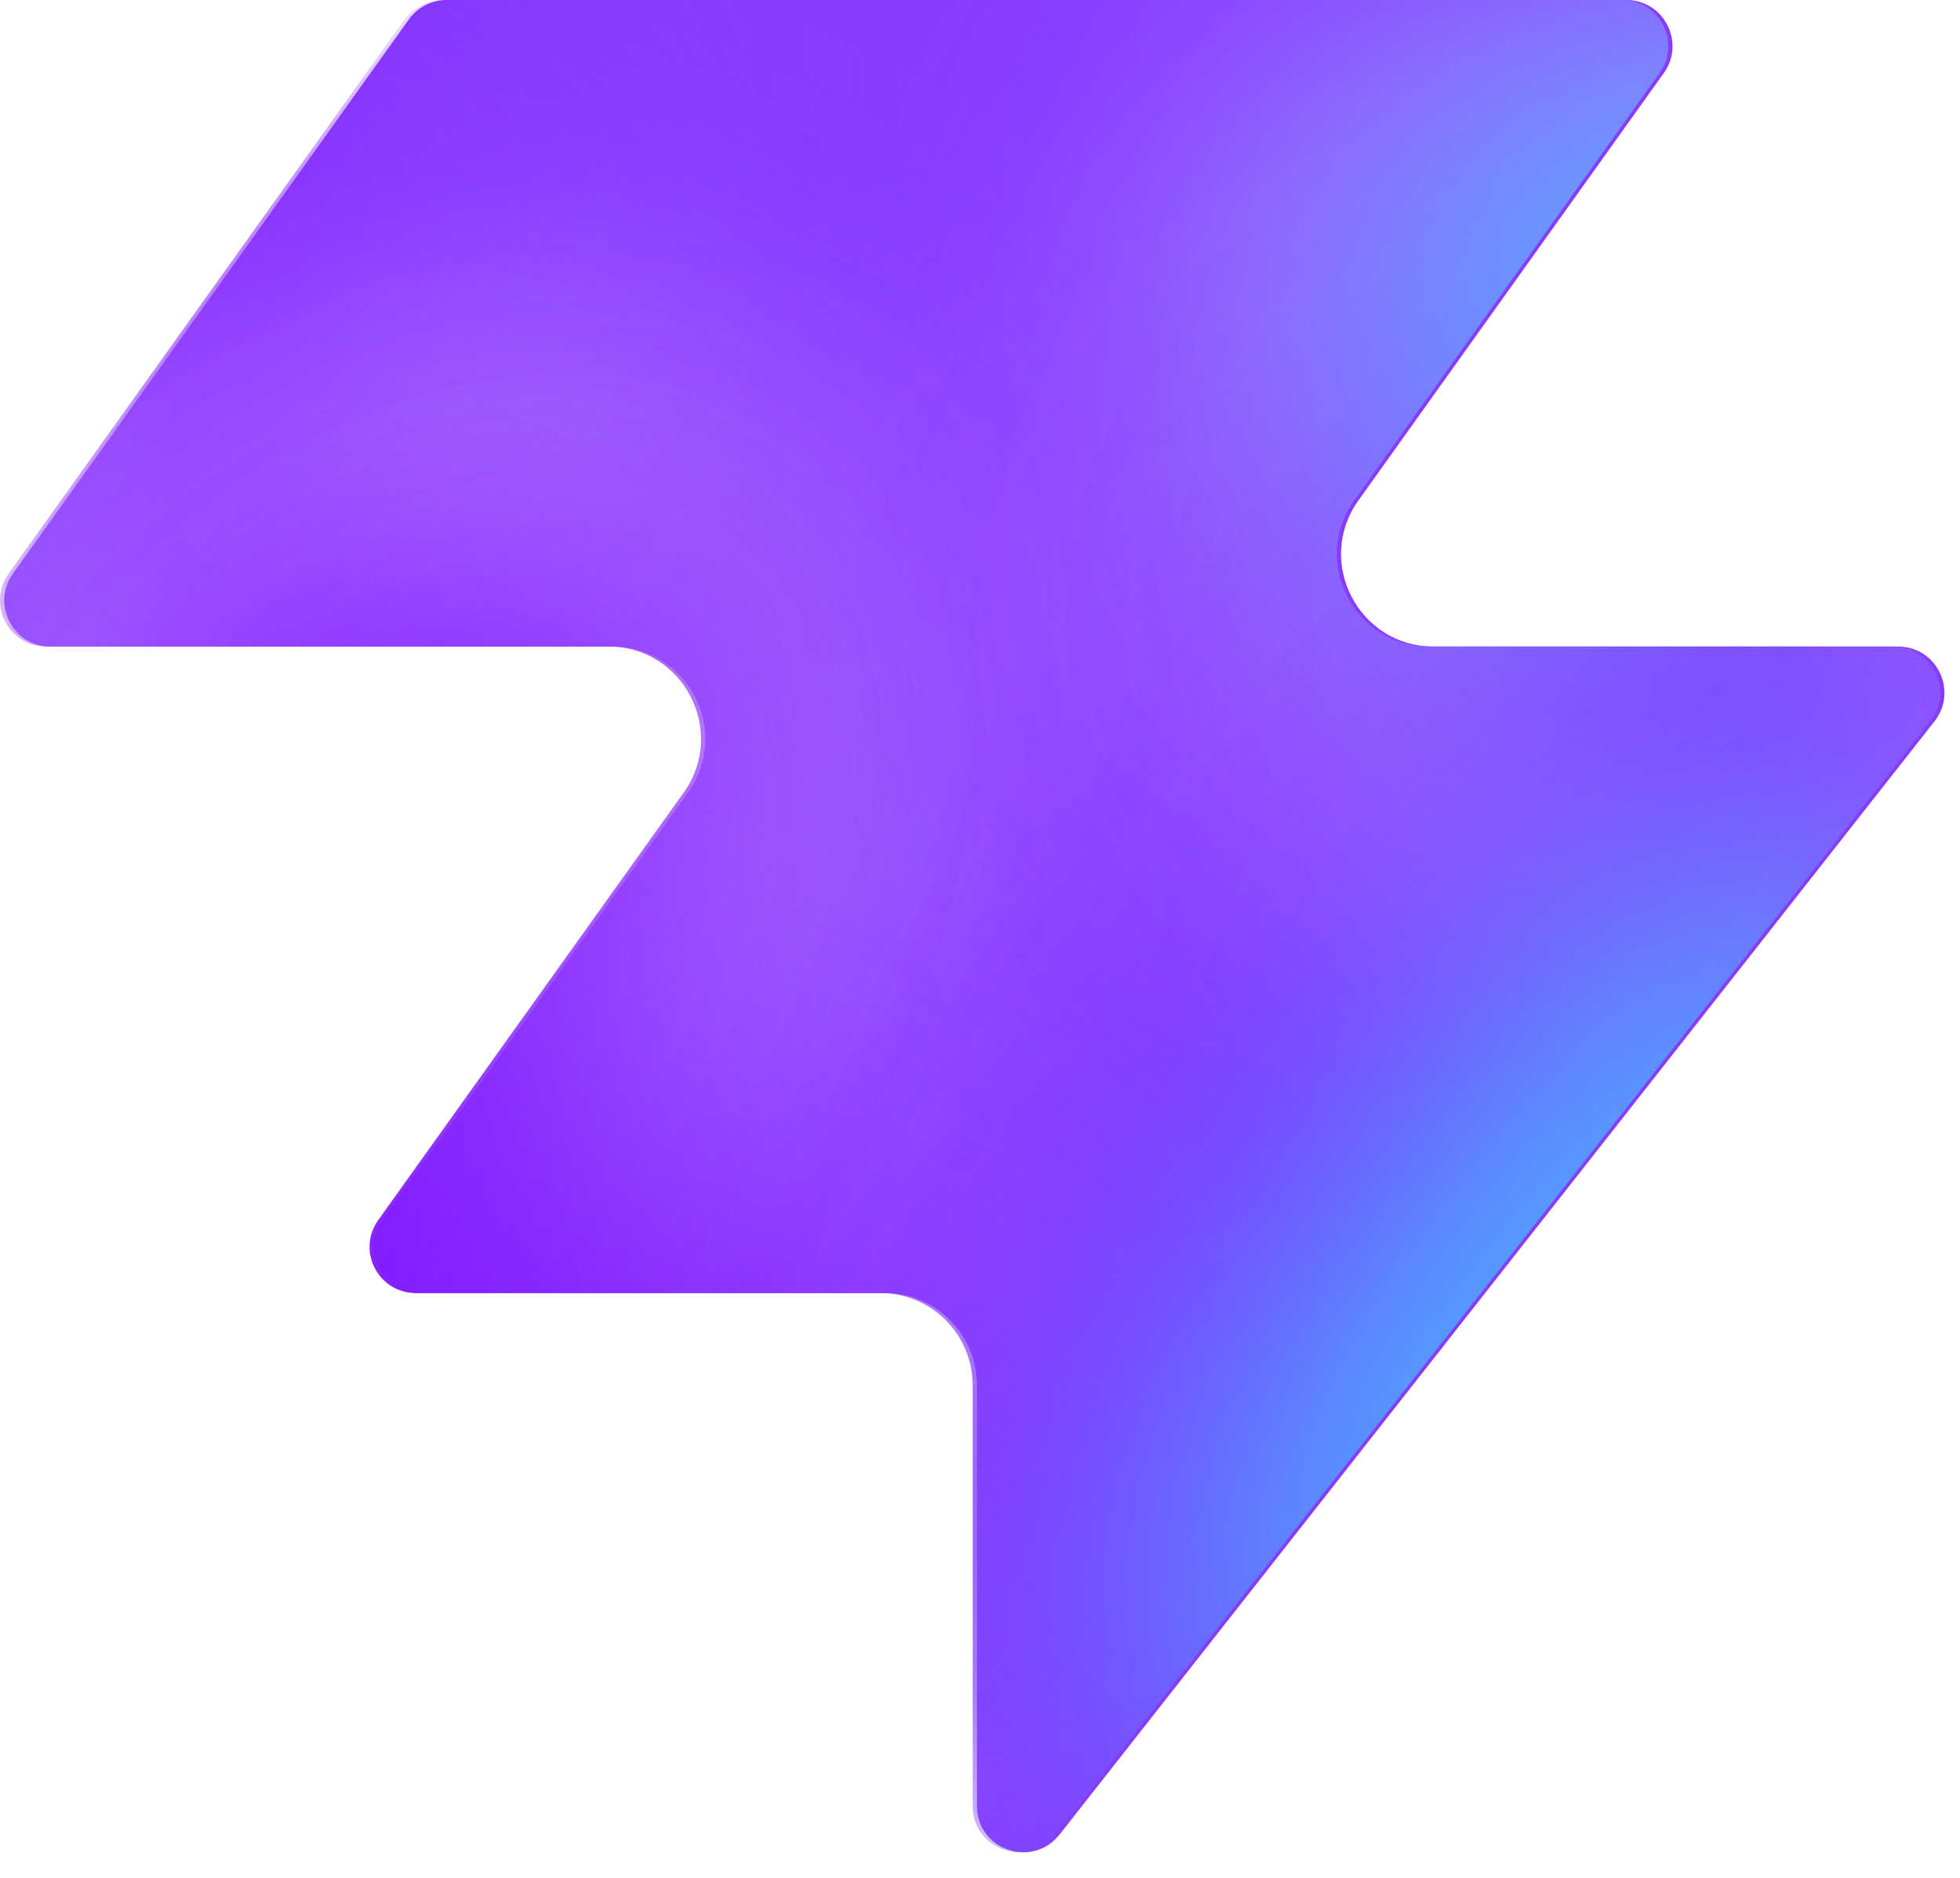
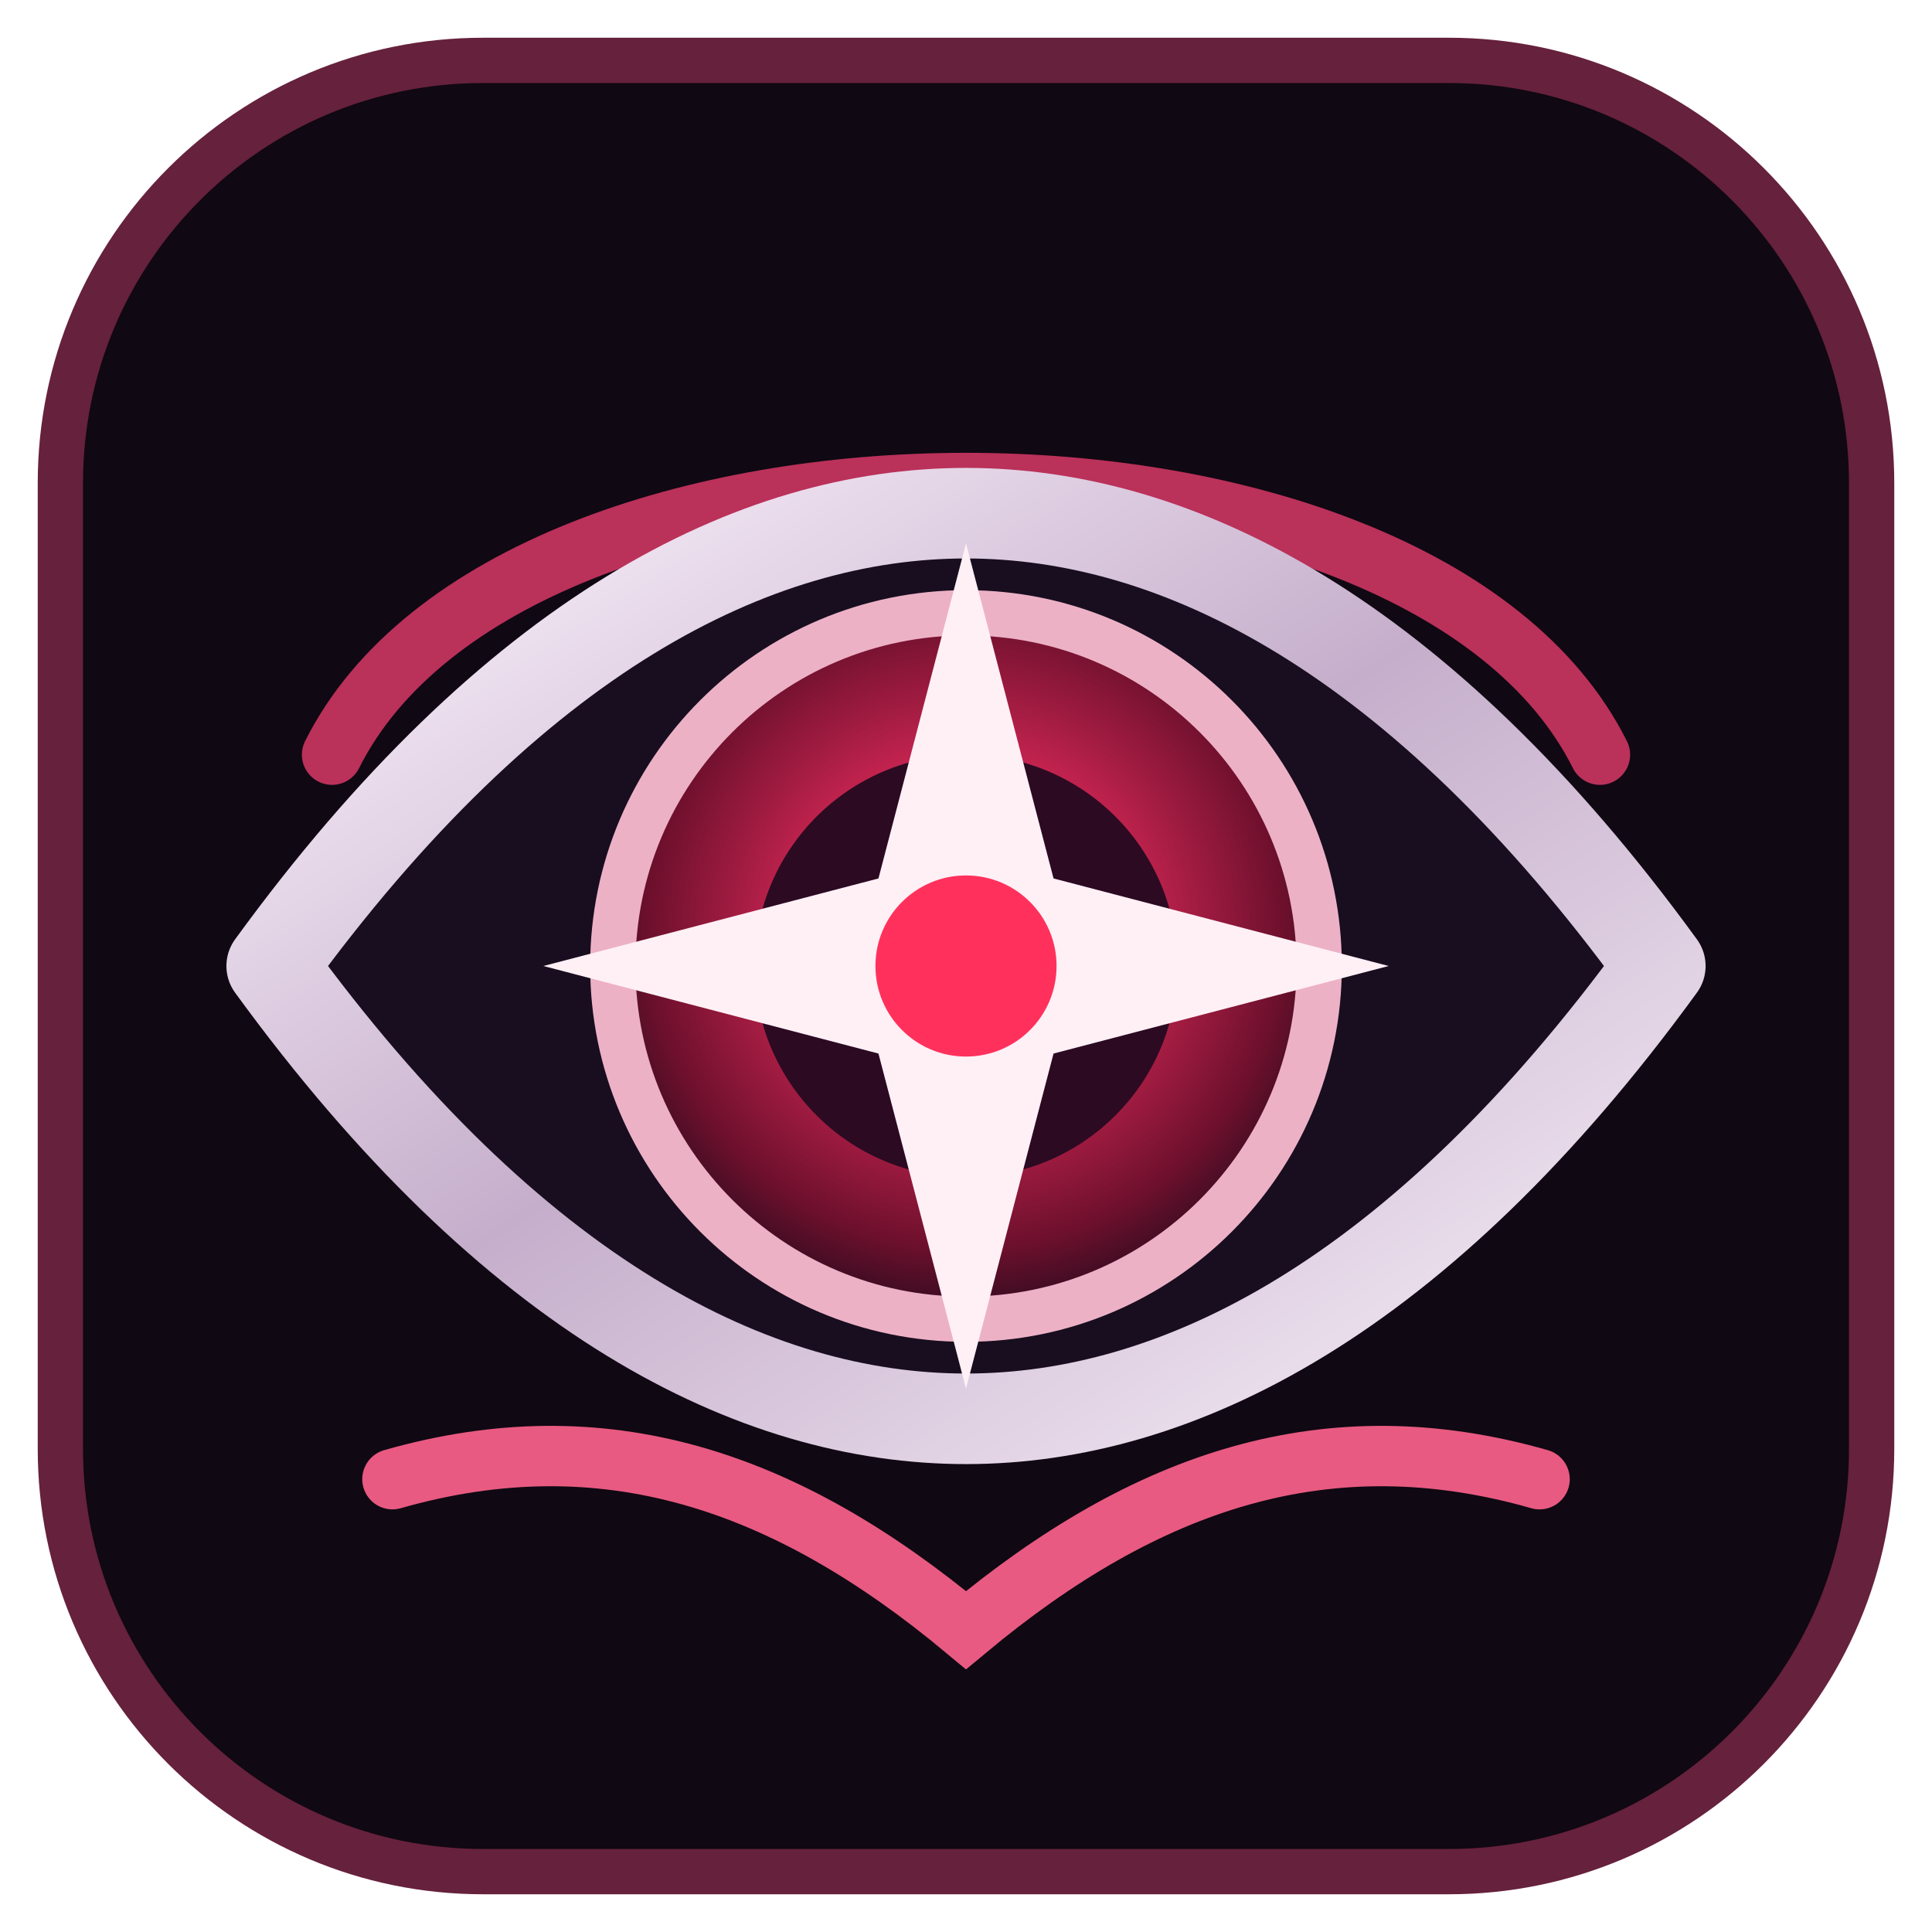
- <svg xmlns="http://www.w3.org/2000/svg" width="48" height="46" fill="none" viewBox="0 0 48 46">
-   <path fill="#863bff" d="M25.946 44.938c-.664.845-2.021.375-2.021-.698V33.937a2.26 2.26 0 0 0-2.262-2.262H10.287c-.92 0-1.456-1.04-.92-1.788l7.48-10.471c1.07-1.497 0-3.578-1.842-3.578H1.237c-.92 0-1.456-1.04-.92-1.788L10.013.474c.214-.297.556-.474.92-.474h28.894c.92 0 1.456 1.04.92 1.788l-7.48 10.471c-1.07 1.498 0 3.579 1.842 3.579h11.377c.943 0 1.473 1.088.89 1.83L25.947 44.94z" style="fill:#863bff;fill:color(display-p3 .525 .23 1);fill-opacity:1" />
-   <mask id="a" width="48" height="46" x="0" y="0" maskUnits="userSpaceOnUse" style="mask-type:alpha">
-     <path fill="#000" d="M25.842 44.938c-.664.844-2.021.375-2.021-.698V33.937a2.26 2.26 0 0 0-2.262-2.262H10.183c-.92 0-1.456-1.04-.92-1.788l7.48-10.471c1.07-1.498 0-3.579-1.842-3.579H1.133c-.92 0-1.456-1.04-.92-1.787L9.91.473c.214-.297.556-.474.92-.474h28.894c.92 0 1.456 1.04.92 1.788l-7.48 10.471c-1.07 1.498 0 3.578 1.842 3.578h11.377c.943 0 1.473 1.088.89 1.832L25.843 44.94z" style="fill:#000;fill-opacity:1" />
-   </mask>
-   <g mask="url(#a)">
-     <g filter="url(#b)">
-       <ellipse cx="5.508" cy="14.704" fill="#ede6ff" rx="5.508" ry="14.704" style="fill:#ede6ff;fill:color(display-p3 .927 .903 1);fill-opacity:1" transform="matrix(.00324 1 1 -.00324 -4.47 31.516)" />
-     </g>
-     <g filter="url(#c)">
-       <ellipse cx="10.399" cy="29.851" fill="#ede6ff" rx="10.399" ry="29.851" style="fill:#ede6ff;fill:color(display-p3 .927 .903 1);fill-opacity:1" transform="matrix(.00324 1 1 -.00324 -39.328 7.883)" />
-     </g>
-     <g filter="url(#d)">
-       <ellipse cx="5.508" cy="30.487" fill="#7e14ff" rx="5.508" ry="30.487" style="fill:#7e14ff;fill:color(display-p3 .492 .077 1);fill-opacity:1" transform="rotate(89.814 -25.913 -14.639)scale(1 -1)" />
-     </g>
-     <g filter="url(#e)">
-       <ellipse cx="5.508" cy="30.599" fill="#7e14ff" rx="5.508" ry="30.599" style="fill:#7e14ff;fill:color(display-p3 .492 .077 1);fill-opacity:1" transform="rotate(89.814 -32.644 -3.334)scale(1 -1)" />
-     </g>
-     <g filter="url(#f)">
-       <ellipse cx="5.508" cy="30.599" fill="#7e14ff" rx="5.508" ry="30.599" style="fill:#7e14ff;fill:color(display-p3 .492 .077 1);fill-opacity:1" transform="matrix(.00324 1 1 -.00324 -34.34 30.47)" />
-     </g>
-     <g filter="url(#g)">
-       <ellipse cx="14.072" cy="22.078" fill="#ede6ff" rx="14.072" ry="22.078" style="fill:#ede6ff;fill:color(display-p3 .927 .903 1);fill-opacity:1" transform="rotate(93.35 24.506 48.493)scale(-1 1)" />
-     </g>
-     <g filter="url(#h)">
-       <ellipse cx="3.47" cy="21.501" fill="#7e14ff" rx="3.47" ry="21.501" style="fill:#7e14ff;fill:color(display-p3 .492 .077 1);fill-opacity:1" transform="rotate(89.009 28.708 47.59)scale(-1 1)" />
-     </g>
-     <g filter="url(#i)">
-       <ellipse cx="3.47" cy="21.501" fill="#7e14ff" rx="3.47" ry="21.501" style="fill:#7e14ff;fill:color(display-p3 .492 .077 1);fill-opacity:1" transform="rotate(89.009 28.708 47.59)scale(-1 1)" />
-     </g>
-     <g filter="url(#j)">
-       <ellipse cx=".387" cy="8.972" fill="#7e14ff" rx="4.407" ry="29.108" style="fill:#7e14ff;fill:color(display-p3 .492 .077 1);fill-opacity:1" transform="rotate(39.51 .387 8.972)" />
-     </g>
-     <g filter="url(#k)">
-       <ellipse cx="47.523" cy="-6.092" fill="#7e14ff" rx="4.407" ry="29.108" style="fill:#7e14ff;fill:color(display-p3 .492 .077 1);fill-opacity:1" transform="rotate(37.892 47.523 -6.092)" />
-     </g>
-     <g filter="url(#l)">
-       <ellipse cx="41.412" cy="6.333" fill="#47bfff" rx="5.971" ry="9.665" style="fill:#47bfff;fill:color(display-p3 .28 .748 1);fill-opacity:1" transform="rotate(37.892 41.412 6.333)" />
-     </g>
-     <g filter="url(#m)">
-       <ellipse cx="-1.879" cy="38.332" fill="#7e14ff" rx="4.407" ry="29.108" style="fill:#7e14ff;fill:color(display-p3 .492 .077 1);fill-opacity:1" transform="rotate(37.892 -1.88 38.332)" />
-     </g>
-     <g filter="url(#n)">
-       <ellipse cx="-1.879" cy="38.332" fill="#7e14ff" rx="4.407" ry="29.108" style="fill:#7e14ff;fill:color(display-p3 .492 .077 1);fill-opacity:1" transform="rotate(37.892 -1.88 38.332)" />
-     </g>
-     <g filter="url(#o)">
-       <ellipse cx="35.651" cy="29.907" fill="#7e14ff" rx="4.407" ry="29.108" style="fill:#7e14ff;fill:color(display-p3 .492 .077 1);fill-opacity:1" transform="rotate(37.892 35.651 29.907)" />
-     </g>
-     <g filter="url(#p)">
-       <ellipse cx="38.418" cy="32.4" fill="#47bfff" rx="5.971" ry="15.297" style="fill:#47bfff;fill:color(display-p3 .28 .748 1);fill-opacity:1" transform="rotate(37.892 38.418 32.4)" />
-     </g>
-   </g>
+ <svg xmlns="http://www.w3.org/2000/svg" viewBox="0 0 64 64" role="img" aria-label="Akashic Archive">
  <defs>
-     <filter id="b" width="60.045" height="41.654" x="-19.77" y="16.149" color-interpolation-filters="sRGB" filterUnits="userSpaceOnUse">
-       <feFlood flood-opacity="0" result="BackgroundImageFix" />
-       <feBlend in="SourceGraphic" in2="BackgroundImageFix" result="shape" />
-       <feGaussianBlur result="effect1_foregroundBlur_2002_17158" stdDeviation="7.659" />
-     </filter>
-     <filter id="c" width="90.34" height="51.437" x="-54.613" y="-7.533" color-interpolation-filters="sRGB" filterUnits="userSpaceOnUse">
-       <feFlood flood-opacity="0" result="BackgroundImageFix" />
-       <feBlend in="SourceGraphic" in2="BackgroundImageFix" result="shape" />
-       <feGaussianBlur result="effect1_foregroundBlur_2002_17158" stdDeviation="7.659" />
-     </filter>
-     <filter id="d" width="79.355" height="29.4" x="-49.64" y="2.03" color-interpolation-filters="sRGB" filterUnits="userSpaceOnUse">
-       <feFlood flood-opacity="0" result="BackgroundImageFix" />
-       <feBlend in="SourceGraphic" in2="BackgroundImageFix" result="shape" />
-       <feGaussianBlur result="effect1_foregroundBlur_2002_17158" stdDeviation="4.596" />
-     </filter>
-     <filter id="e" width="79.579" height="29.4" x="-45.045" y="20.029" color-interpolation-filters="sRGB" filterUnits="userSpaceOnUse">
-       <feFlood flood-opacity="0" result="BackgroundImageFix" />
-       <feBlend in="SourceGraphic" in2="BackgroundImageFix" result="shape" />
-       <feGaussianBlur result="effect1_foregroundBlur_2002_17158" stdDeviation="4.596" />
-     </filter>
-     <filter id="f" width="79.579" height="29.4" x="-43.513" y="21.178" color-interpolation-filters="sRGB" filterUnits="userSpaceOnUse">
-       <feFlood flood-opacity="0" result="BackgroundImageFix" />
-       <feBlend in="SourceGraphic" in2="BackgroundImageFix" result="shape" />
-       <feGaussianBlur result="effect1_foregroundBlur_2002_17158" stdDeviation="4.596" />
-     </filter>
-     <filter id="g" width="74.749" height="58.852" x="15.756" y="-17.901" color-interpolation-filters="sRGB" filterUnits="userSpaceOnUse">
-       <feFlood flood-opacity="0" result="BackgroundImageFix" />
-       <feBlend in="SourceGraphic" in2="BackgroundImageFix" result="shape" />
-       <feGaussianBlur result="effect1_foregroundBlur_2002_17158" stdDeviation="7.659" />
-     </filter>
-     <filter id="h" width="61.377" height="25.362" x="23.548" y="2.284" color-interpolation-filters="sRGB" filterUnits="userSpaceOnUse">
-       <feFlood flood-opacity="0" result="BackgroundImageFix" />
-       <feBlend in="SourceGraphic" in2="BackgroundImageFix" result="shape" />
-       <feGaussianBlur result="effect1_foregroundBlur_2002_17158" stdDeviation="4.596" />
-     </filter>
-     <filter id="i" width="61.377" height="25.362" x="23.548" y="2.284" color-interpolation-filters="sRGB" filterUnits="userSpaceOnUse">
-       <feFlood flood-opacity="0" result="BackgroundImageFix" />
-       <feBlend in="SourceGraphic" in2="BackgroundImageFix" result="shape" />
-       <feGaussianBlur result="effect1_foregroundBlur_2002_17158" stdDeviation="4.596" />
-     </filter>
-     <filter id="j" width="56.045" height="63.649" x="-27.636" y="-22.853" color-interpolation-filters="sRGB" filterUnits="userSpaceOnUse">
-       <feFlood flood-opacity="0" result="BackgroundImageFix" />
-       <feBlend in="SourceGraphic" in2="BackgroundImageFix" result="shape" />
-       <feGaussianBlur result="effect1_foregroundBlur_2002_17158" stdDeviation="4.596" />
-     </filter>
-     <filter id="k" width="54.814" height="64.646" x="20.116" y="-38.415" color-interpolation-filters="sRGB" filterUnits="userSpaceOnUse">
-       <feFlood flood-opacity="0" result="BackgroundImageFix" />
-       <feBlend in="SourceGraphic" in2="BackgroundImageFix" result="shape" />
-       <feGaussianBlur result="effect1_foregroundBlur_2002_17158" stdDeviation="4.596" />
-     </filter>
-     <filter id="l" width="33.541" height="35.313" x="24.641" y="-11.323" color-interpolation-filters="sRGB" filterUnits="userSpaceOnUse">
-       <feFlood flood-opacity="0" result="BackgroundImageFix" />
-       <feBlend in="SourceGraphic" in2="BackgroundImageFix" result="shape" />
-       <feGaussianBlur result="effect1_foregroundBlur_2002_17158" stdDeviation="4.596" />
-     </filter>
-     <filter id="m" width="54.814" height="64.646" x="-29.286" y="6.009" color-interpolation-filters="sRGB" filterUnits="userSpaceOnUse">
-       <feFlood flood-opacity="0" result="BackgroundImageFix" />
-       <feBlend in="SourceGraphic" in2="BackgroundImageFix" result="shape" />
-       <feGaussianBlur result="effect1_foregroundBlur_2002_17158" stdDeviation="4.596" />
-     </filter>
-     <filter id="n" width="54.814" height="64.646" x="-29.286" y="6.009" color-interpolation-filters="sRGB" filterUnits="userSpaceOnUse">
-       <feFlood flood-opacity="0" result="BackgroundImageFix" />
-       <feBlend in="SourceGraphic" in2="BackgroundImageFix" result="shape" />
-       <feGaussianBlur result="effect1_foregroundBlur_2002_17158" stdDeviation="4.596" />
-     </filter>
-     <filter id="o" width="54.814" height="64.646" x="8.244" y="-2.416" color-interpolation-filters="sRGB" filterUnits="userSpaceOnUse">
-       <feFlood flood-opacity="0" result="BackgroundImageFix" />
-       <feBlend in="SourceGraphic" in2="BackgroundImageFix" result="shape" />
-       <feGaussianBlur result="effect1_foregroundBlur_2002_17158" stdDeviation="4.596" />
-     </filter>
-     <filter id="p" width="39.409" height="43.623" x="18.713" y="10.588" color-interpolation-filters="sRGB" filterUnits="userSpaceOnUse">
-       <feFlood flood-opacity="0" result="BackgroundImageFix" />
-       <feBlend in="SourceGraphic" in2="BackgroundImageFix" result="shape" />
-       <feGaussianBlur result="effect1_foregroundBlur_2002_17158" stdDeviation="4.596" />
-     </filter>
+     <linearGradient id="chrome" x1="0" y1="0" x2="1" y2="1">
+       <stop offset="0" stop-color="#fff7ff" />
+       <stop offset=".48" stop-color="#c5aecb" />
+       <stop offset="1" stop-color="#f8f0f8" />
+     </linearGradient>
+     <radialGradient id="iris" cx=".5" cy=".45" r=".6">
+       <stop offset="0" stop-color="#ff859d" />
+       <stop offset=".32" stop-color="#dd2959" />
+       <stop offset=".75" stop-color="#6e102d" />
+       <stop offset="1" stop-color="#120917" />
+     </radialGradient>
  </defs>
+   <rect x="2" y="2" width="60" height="60" rx="14" fill="#100813" stroke="#66213c" stroke-width="1.5" />
+   <path d="M11 25C17 13 47 13 53 25" fill="none" stroke="#ba315a" stroke-width="2" stroke-linecap="round" />
+   <path d="M9 32C17 21 25 17 32 17C39 17 47 21 55 32C47 43 39 47 32 47C25 47 17 43 9 32Z" fill="#180e1f" stroke="url(#chrome)" stroke-width="3" stroke-linejoin="round" />
+   <circle cx="32" cy="32" r="11.7" fill="url(#iris)" stroke="#edb1c6" stroke-width="1.5" />
+   <circle cx="32" cy="32" r="7" fill="#2c0a22" />
+   <path d="M32 18L34.9 29.1L46 32L34.9 34.9L32 46L29.1 34.9L18 32L29.1 29.1Z" fill="#fff0f6" />
+   <circle cx="32" cy="32" r="3" fill="#ff315c" />
+   <path d="M13 49C20 47 26 49 32 54C38 49 44 47 51 49" fill="none" stroke="#e85a81" stroke-width="2" stroke-linecap="round" />
</svg>
